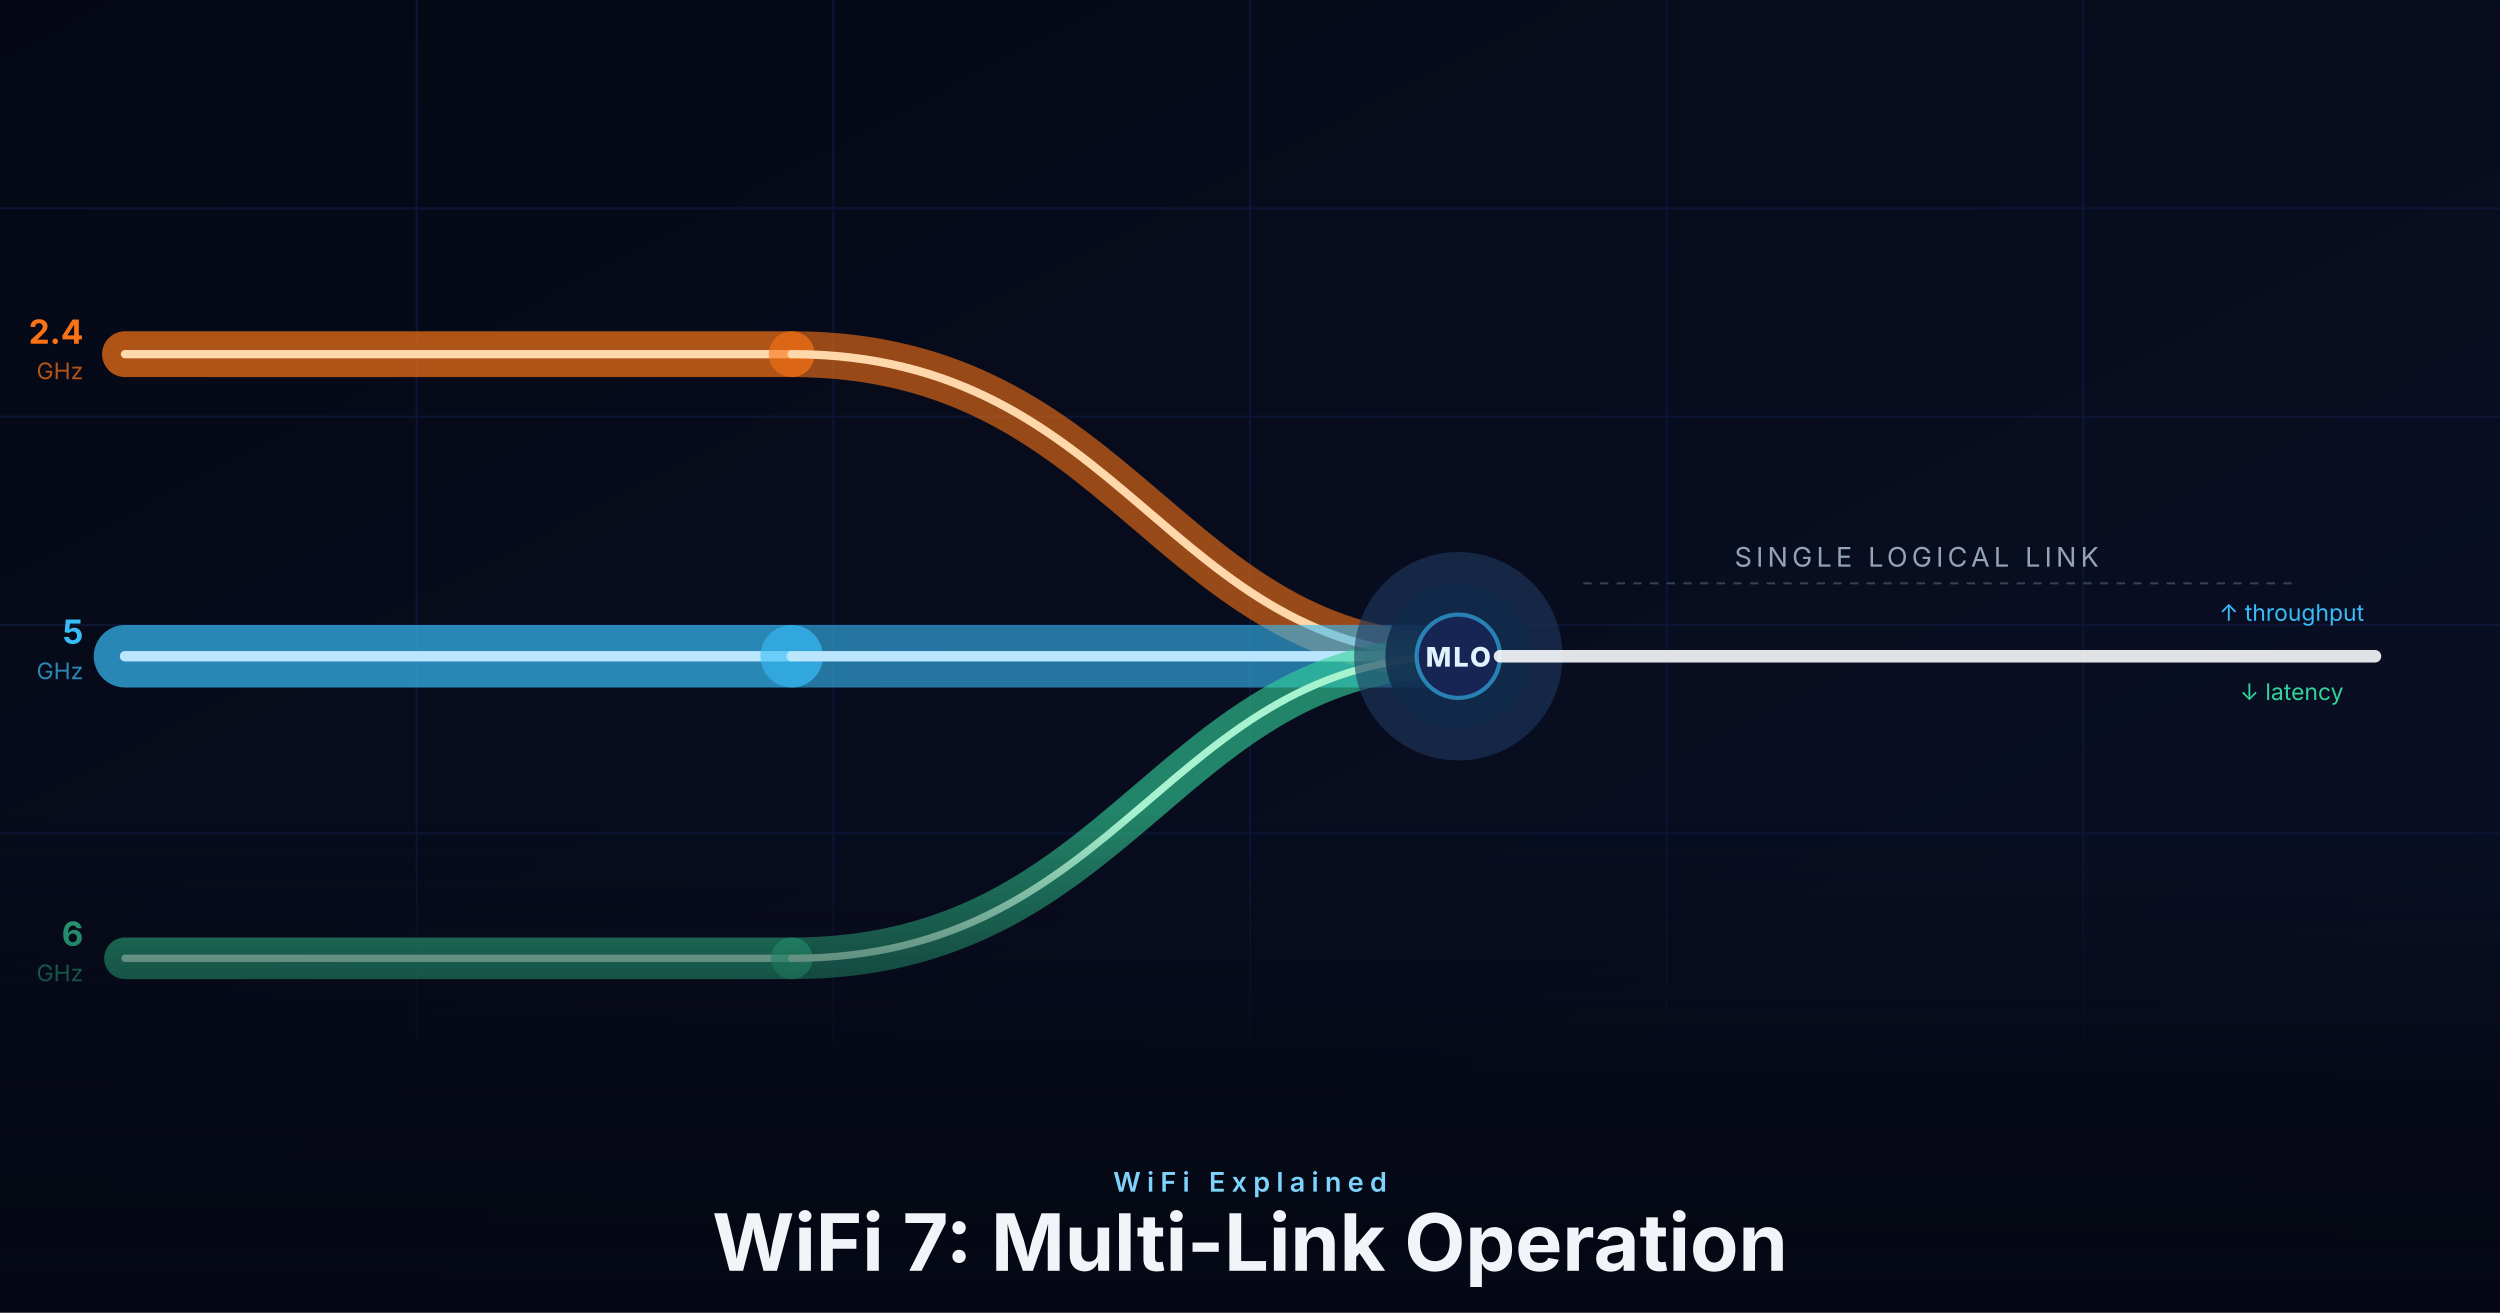
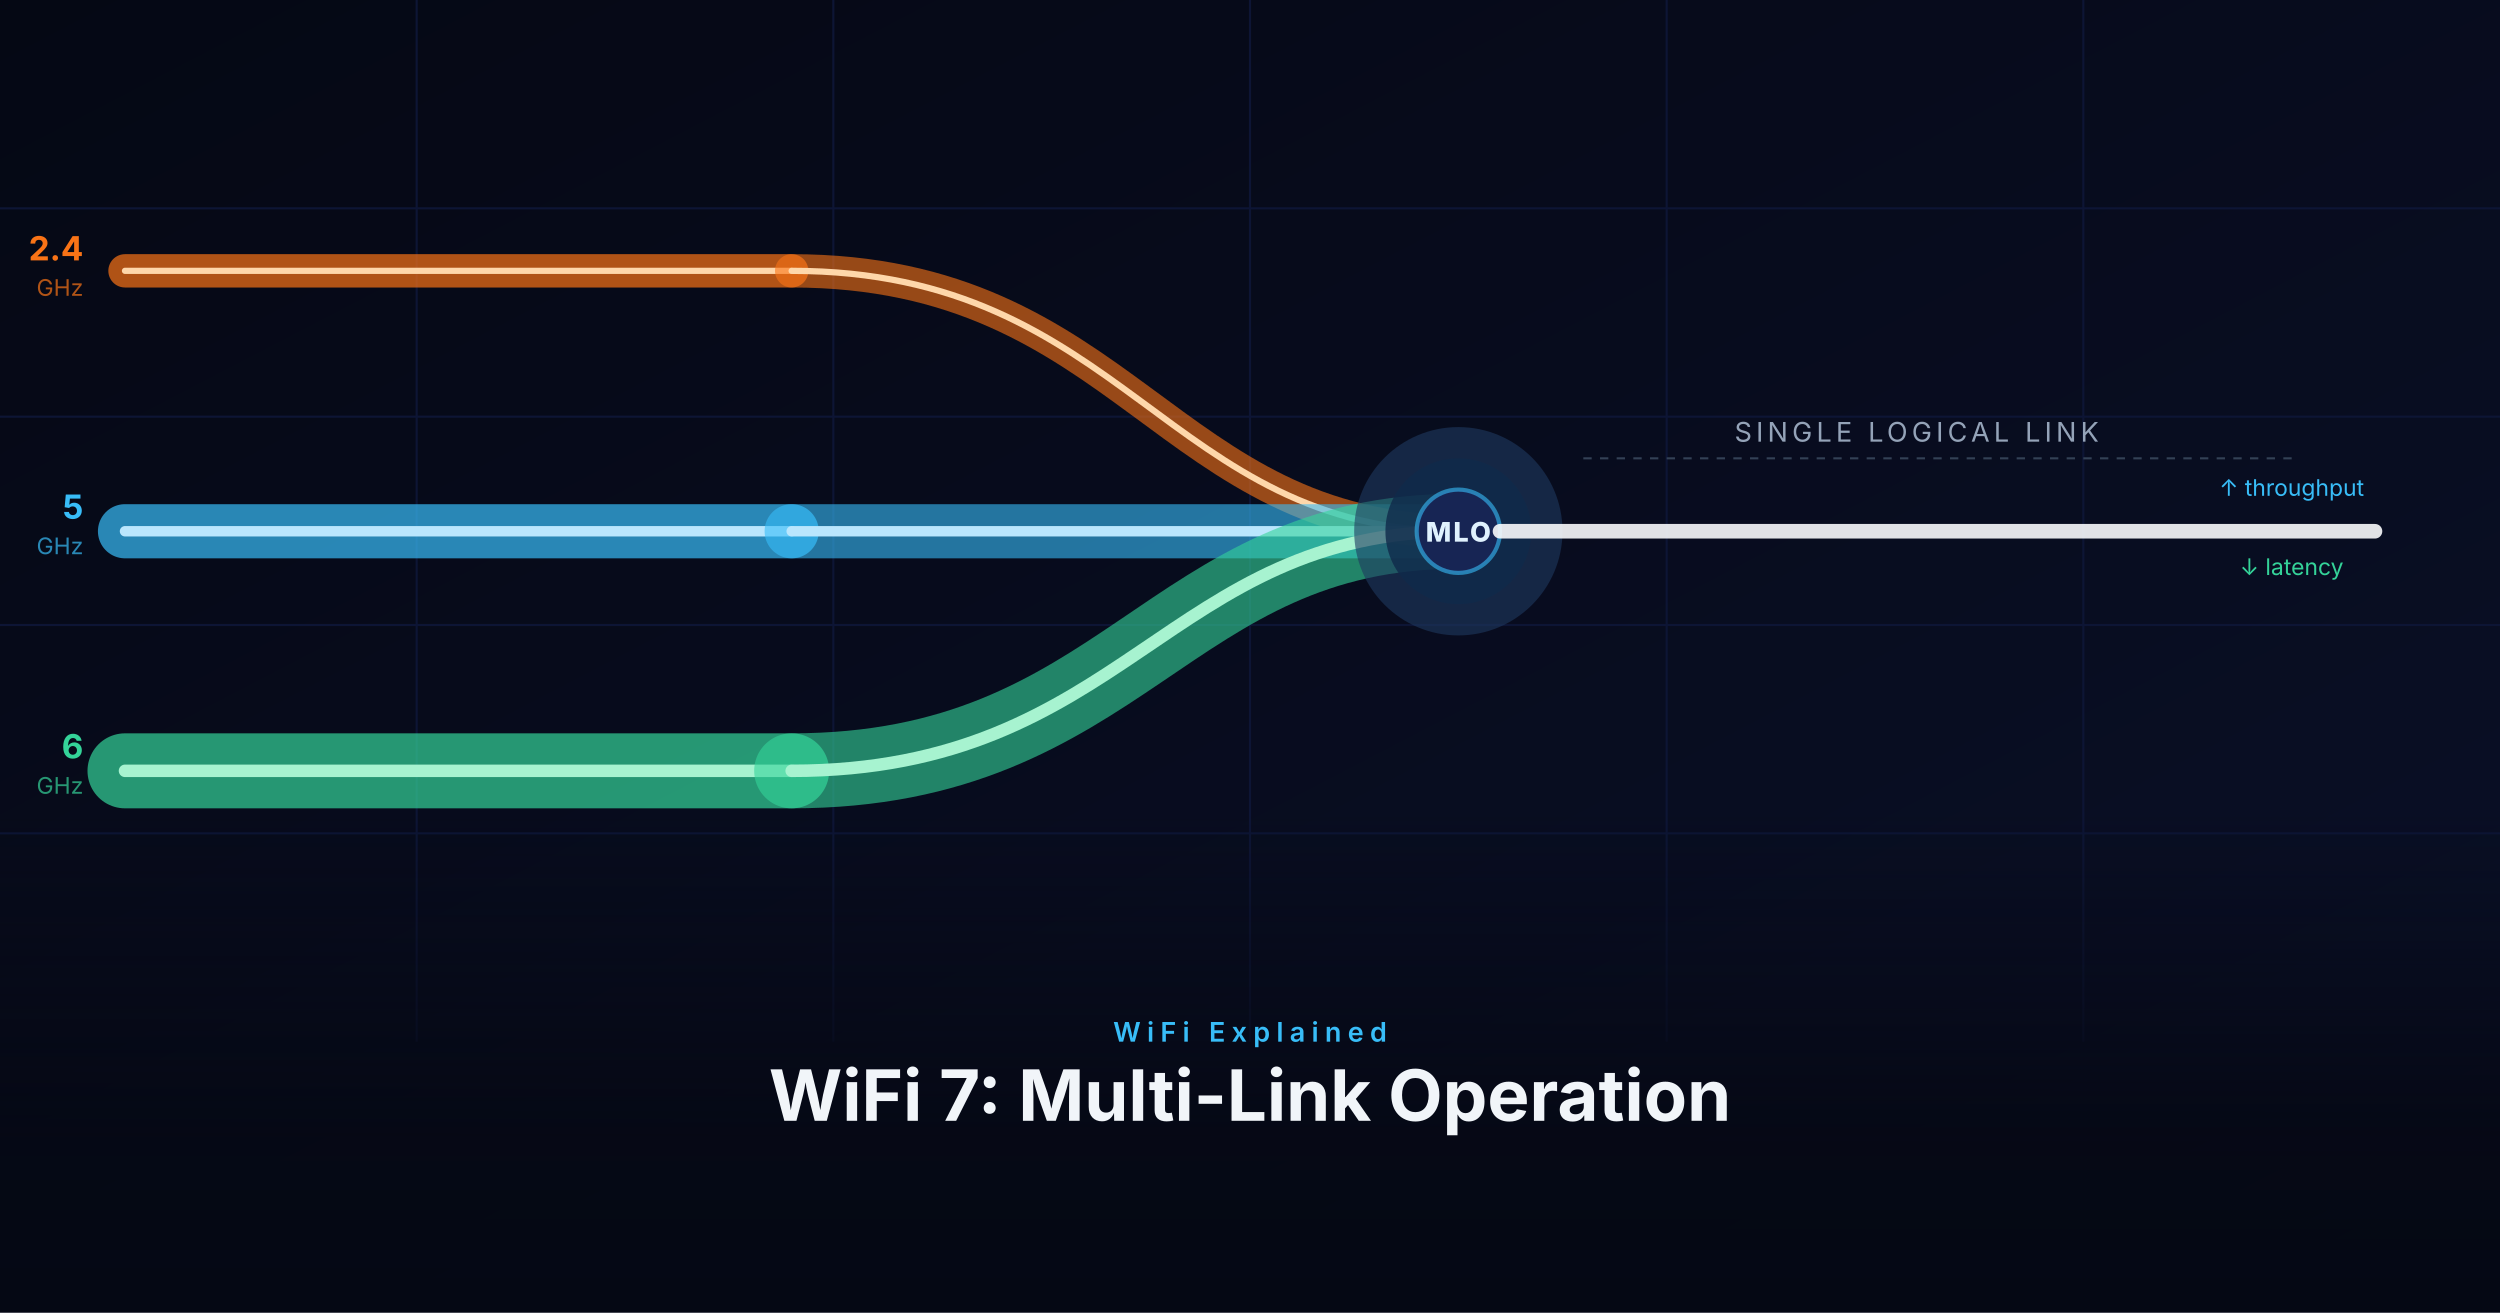
<svg xmlns="http://www.w3.org/2000/svg" viewBox="0 0 1200 630" width="1200" height="630" font-family="system-ui,-apple-system,BlinkMacSystemFont,'Segoe UI',sans-serif">
  <defs>
    <linearGradient id="bg" x1="0" y1="0" x2="1" y2="1">
      <stop offset="0%" stop-color="#050814" />
      <stop offset="100%" stop-color="#0a1028" />
    </linearGradient>
    <linearGradient id="s24" x1="0" y1="0" x2="1" y2="0">
      <stop offset="0%" stop-color="#f97316" stop-opacity="0.9" />
      <stop offset="100%" stop-color="#f97316" stop-opacity="0.4" />
    </linearGradient>
    <linearGradient id="s5" x1="0" y1="0" x2="1" y2="0">
      <stop offset="0%" stop-color="#38bdf8" stop-opacity="0.9" />
      <stop offset="100%" stop-color="#38bdf8" stop-opacity="0.4" />
    </linearGradient>
    <linearGradient id="s6" x1="0" y1="0" x2="1" y2="0">
      <stop offset="0%" stop-color="#34d399" stop-opacity="0.9" />
      <stop offset="100%" stop-color="#34d399" stop-opacity="0.4" />
    </linearGradient>
    <linearGradient id="merged" x1="0" y1="0" x2="1" y2="0">
      <stop offset="0%" stop-color="#e2e8f0" stop-opacity="0.5" />
      <stop offset="100%" stop-color="#f8fafc" stop-opacity="1" />
    </linearGradient>
    <linearGradient id="textbg" x1="0" y1="0" x2="0" y2="1">
      <stop offset="0%" stop-color="#050814" stop-opacity="0" />
      <stop offset="65%" stop-color="#050814" stop-opacity="0.93" />
      <stop offset="100%" stop-color="#050814" stop-opacity="1" />
    </linearGradient>
  </defs>
  <rect width="1200" height="630" fill="url(#bg)" />
  <g stroke="#0d1535" stroke-width="1">
    <line x1="0" y1="100" x2="1200" y2="100" />
    <line x1="0" y1="200" x2="1200" y2="200" />
    <line x1="0" y1="300" x2="1200" y2="300" />
    <line x1="0" y1="400" x2="1200" y2="400" />
    <line x1="200" y1="0" x2="200" y2="500" />
    <line x1="400" y1="0" x2="400" y2="500" />
    <line x1="600" y1="0" x2="600" y2="500" />
    <line x1="800" y1="0" x2="800" y2="500" />
    <line x1="1000" y1="0" x2="1000" y2="500" />
  </g>
-   <path d="M 60,170 C 200,170 200,170 380,170" fill="none" stroke="#f97316" stroke-width="22" stroke-opacity="0.7" stroke-linecap="round" />
-   <path d="M 60,170 C 200,170 200,170 380,170" fill="none" stroke="#fed7aa" stroke-width="4" stroke-linecap="round" />
-   <text x="40" y="165" text-anchor="end" font-size="16" font-weight="700" fill="#f97316">2.4</text>
-   <text x="40" y="182" text-anchor="end" font-size="11" fill="#f97316" opacity="0.7">GHz</text>
-   <path d="M 60,315 C 200,315 200,315 380,315" fill="none" stroke="#38bdf8" stroke-width="30" stroke-opacity="0.7" stroke-linecap="round" />
-   <path d="M 60,315 C 200,315 200,315 380,315" fill="none" stroke="#bae6fd" stroke-width="5" stroke-linecap="round" />
-   <text x="40" y="309" text-anchor="end" font-size="16" font-weight="700" fill="#38bdf8">5</text>
-   <text x="40" y="326" text-anchor="end" font-size="11" fill="#38bdf8" opacity="0.7">GHz</text>
-   <path d="M 60,460 C 200,460 200,460 380,460" fill="none" stroke="#34d399" stroke-width="20" stroke-opacity="0.7" stroke-linecap="round" />
-   <path d="M 60,460 C 200,460 200,460 380,460" fill="none" stroke="#a7f3d0" stroke-width="3.5" stroke-linecap="round" />
-   <text x="40" y="454" text-anchor="end" font-size="16" font-weight="700" fill="#34d399">6</text>
-   <text x="40" y="471" text-anchor="end" font-size="11" fill="#34d399" opacity="0.7">GHz</text>
-   <path d="M 380,170 C 540,170 560,315 700,315" fill="none" stroke="#f97316" stroke-width="22" stroke-opacity="0.6" stroke-linecap="round" />
-   <path d="M 380,170 C 540,170 560,315 700,315" fill="none" stroke="#fed7aa" stroke-width="4" stroke-linecap="round" />
-   <path d="M 380,315 L 700,315" fill="none" stroke="#38bdf8" stroke-width="30" stroke-opacity="0.6" stroke-linecap="round" />
-   <path d="M 380,315 L 700,315" fill="none" stroke="#bae6fd" stroke-width="5" stroke-linecap="round" />
-   <path d="M 380,460 C 540,460 560,315 700,315" fill="none" stroke="#34d399" stroke-width="20" stroke-opacity="0.6" stroke-linecap="round" />
-   <path d="M 380,460 C 540,460 560,315 700,315" fill="none" stroke="#a7f3d0" stroke-width="3.5" stroke-linecap="round" />
-   <circle cx="700" cy="315" r="50" fill="#1e3a5f" fill-opacity="0.6" />
-   <circle cx="700" cy="315" r="35" fill="#0f2a4a" fill-opacity="0.8" />
-   <circle cx="700" cy="315" r="20" fill="#172554" stroke="#38bdf8" stroke-width="2" stroke-opacity="0.6" />
-   <text x="700" y="320" text-anchor="middle" font-size="13" font-weight="800" fill="#e0f2fe" letter-spacing="1">MLO</text>
-   <path d="M 700,315 L 1140,315" fill="none" stroke="url(#merged)" stroke-width="36" stroke-opacity="0.85" stroke-linecap="round" />
-   <path d="M 720,315 L 1140,315" fill="none" stroke="#f8fafc" stroke-width="6" stroke-opacity="0.9" stroke-linecap="round" />
-   <text x="920" y="272" text-anchor="middle" font-size="13" fill="#94a3b8" letter-spacing="2">SINGLE LOGICAL LINK</text>
-   <line x1="760" y1="280" x2="1100" y2="280" stroke="#334155" stroke-width="1" stroke-dasharray="4,4" />
-   <text x="1100" y="298" text-anchor="middle" font-size="11" fill="#38bdf8">↑ throughput</text>
-   <text x="1100" y="336" text-anchor="middle" font-size="11" fill="#34d399">↓ latency</text>
+   <path d="M 60,130 C 200,130 200,130 380,130" fill="none" stroke="#f97316" stroke-width="16" stroke-opacity="0.7" stroke-linecap="round" />
+   <path d="M 60,130 C 200,130 200,130 380,130" fill="none" stroke="#fed7aa" stroke-width="3" stroke-linecap="round" />
+   <text x="40" y="125" text-anchor="end" font-size="16" font-weight="700" fill="#f97316">2.4</text>
+   <text x="40" y="142" text-anchor="end" font-size="11" fill="#f97316" opacity="0.7">GHz</text>
+   <path d="M 60,255 C 200,255 200,255 380,255" fill="none" stroke="#38bdf8" stroke-width="26" stroke-opacity="0.7" stroke-linecap="round" />
+   <path d="M 60,255 C 200,255 200,255 380,255" fill="none" stroke="#bae6fd" stroke-width="5" stroke-linecap="round" />
+   <text x="40" y="249" text-anchor="end" font-size="16" font-weight="700" fill="#38bdf8">5</text>
+   <text x="40" y="266" text-anchor="end" font-size="11" fill="#38bdf8" opacity="0.7">GHz</text>
+   <path d="M 60,370 C 200,370 200,370 380,370" fill="none" stroke="#34d399" stroke-width="36" stroke-opacity="0.7" stroke-linecap="round" />
+   <path d="M 60,370 C 200,370 200,370 380,370" fill="none" stroke="#a7f3d0" stroke-width="6" stroke-linecap="round" />
+   <text x="40" y="364" text-anchor="end" font-size="16" font-weight="700" fill="#34d399">6</text>
+   <text x="40" y="381" text-anchor="end" font-size="11" fill="#34d399" opacity="0.7">GHz</text>
+   <path d="M 380,130 C 540,130 560,255 700,255" fill="none" stroke="#f97316" stroke-width="16" stroke-opacity="0.6" stroke-linecap="round" />
+   <path d="M 380,130 C 540,130 560,255 700,255" fill="none" stroke="#fed7aa" stroke-width="3" stroke-linecap="round" />
+   <path d="M 380,255 L 700,255" fill="none" stroke="#38bdf8" stroke-width="26" stroke-opacity="0.6" stroke-linecap="round" />
+   <path d="M 380,255 L 700,255" fill="none" stroke="#bae6fd" stroke-width="5" stroke-linecap="round" />
+   <path d="M 380,370 C 540,370 560,255 700,255" fill="none" stroke="#34d399" stroke-width="36" stroke-opacity="0.6" stroke-linecap="round" />
+   <path d="M 380,370 C 540,370 560,255 700,255" fill="none" stroke="#a7f3d0" stroke-width="6" stroke-linecap="round" />
+   <circle cx="700" cy="255" r="50" fill="#1e3a5f" fill-opacity="0.6" />
+   <circle cx="700" cy="255" r="35" fill="#0f2a4a" fill-opacity="0.8" />
+   <circle cx="700" cy="255" r="20" fill="#172554" stroke="#38bdf8" stroke-width="2" stroke-opacity="0.6" />
+   <text x="700" y="260" text-anchor="middle" font-size="13" font-weight="800" fill="#e0f2fe" letter-spacing="1">MLO</text>
+   <path d="M 700,255 L 1140,255" fill="none" stroke="url(#merged)" stroke-width="40" stroke-opacity="0.85" stroke-linecap="round" />
+   <path d="M 720,255 L 1140,255" fill="none" stroke="#f8fafc" stroke-width="7" stroke-opacity="0.9" stroke-linecap="round" />
+   <text x="920" y="212" text-anchor="middle" font-size="13" fill="#94a3b8" letter-spacing="2">SINGLE LOGICAL LINK</text>
+   <line x1="760" y1="220" x2="1100" y2="220" stroke="#334155" stroke-width="1" stroke-dasharray="4,4" />
+   <text x="1100" y="238" text-anchor="middle" font-size="11" fill="#38bdf8">↑ throughput</text>
+   <text x="1100" y="276" text-anchor="middle" font-size="11" fill="#34d399">↓ latency</text>
  <rect x="0" y="390" width="1200" height="240" fill="url(#textbg)" />
-   <text x="600" y="572" text-anchor="middle" font-size="13" fill="#7dd3fc" letter-spacing="3" font-weight="600">WiFi Explained</text>
-   <text x="600" y="610" text-anchor="middle" font-size="38" font-weight="700" fill="#f1f5f9">WiFi 7: Multi-Link Operation</text>
+   <text x="600" y="500" text-anchor="middle" font-size="13" fill="#38bdf8" letter-spacing="3" font-weight="600">WiFi Explained</text>
+   <text x="600" y="538" text-anchor="middle" font-size="34" font-weight="700" fill="#f1f5f9">WiFi 7: Multi-Link Operation</text>
</svg>
